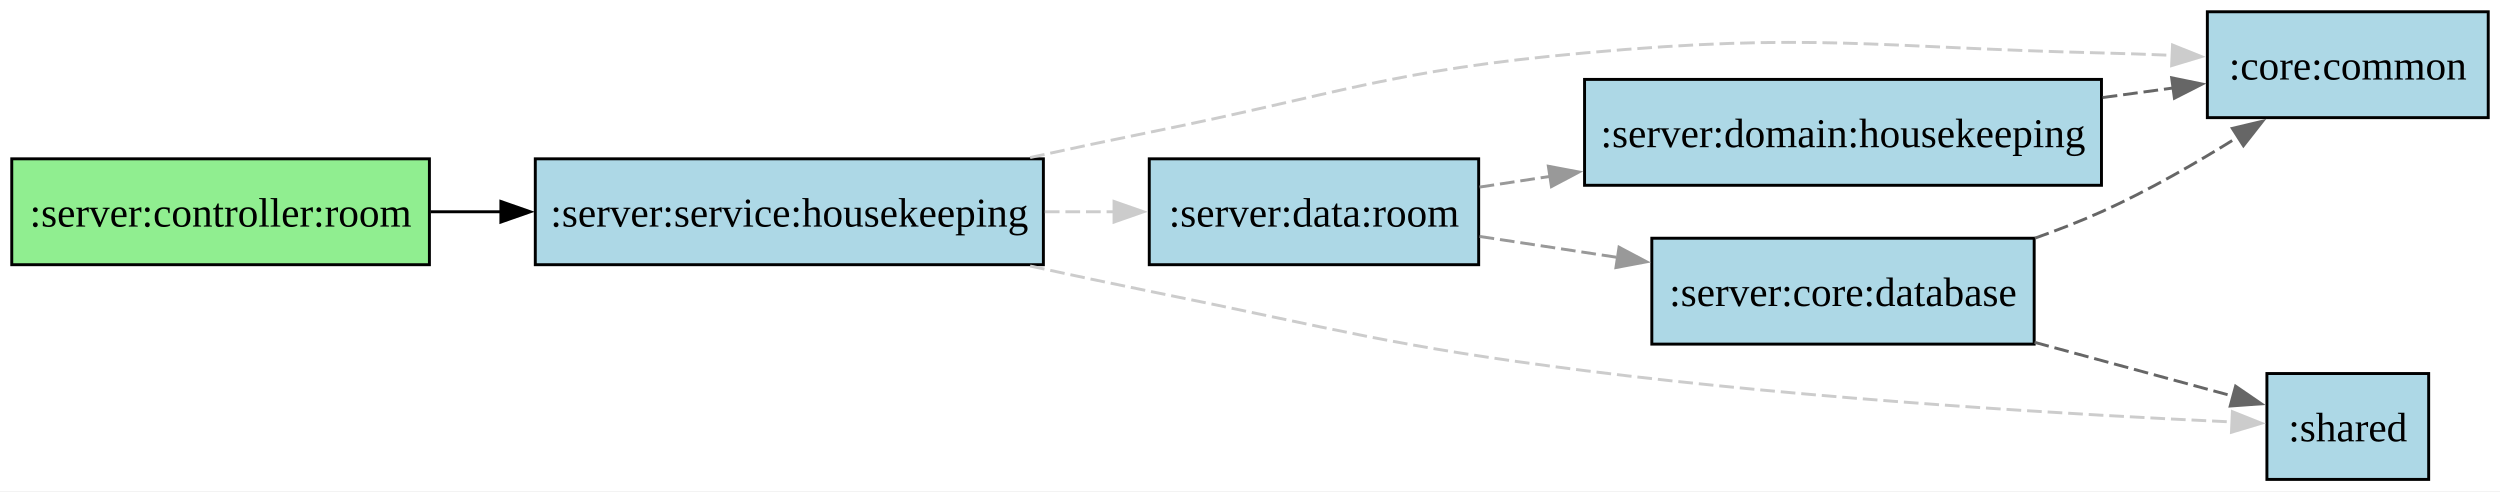
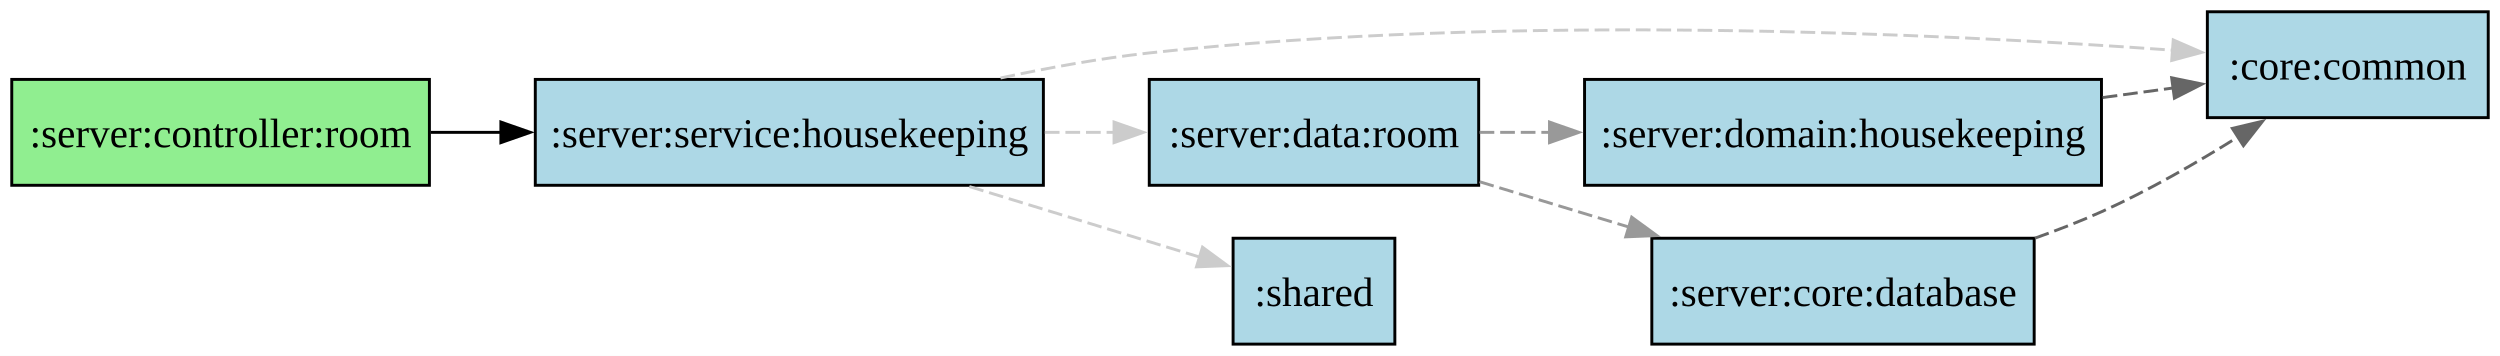
- <svg xmlns="http://www.w3.org/2000/svg" width="850pt" height="167pt" viewBox="0 0 850 167">
+ <svg xmlns="http://www.w3.org/2000/svg" width="850pt" height="121pt" viewBox="0 0 850 121">
  <g class="graph">
-     <path fill="#fff" d="M0 167V0h850v167z" />
+     <path fill="#fff" d="M0 121V0h850v121z" />
    <g class="node">
-       <path fill="#90ee90" stroke="#000" d="M146 54H4v36h142z" />
-       <text x="71" y="-85.95" font-family="Times New Roman,serif" font-size="14" text-anchor="middle" transform="translate(4 163)">:server:controller:room</text>
+       <path fill="#90ee90" stroke="#000" d="M146 27H4v36h142z" />
+       <text x="71" y="-66.95" font-family="Times New Roman,serif" font-size="14" text-anchor="middle" transform="translate(4 117)">:server:controller:room</text>
    </g>
    <g class="node">
-       <path fill="#add8e6" stroke="#000" d="M354.75 54H182v36h172.75z" />
-       <text x="264.38" y="-85.95" font-family="Times New Roman,serif" font-size="14" text-anchor="middle" transform="translate(4 163)">:server:service:housekeeping</text>
+       <path fill="#add8e6" stroke="#000" d="M354.75 27H182v36h172.75z" />
+       <text x="264.38" y="-66.95" font-family="Times New Roman,serif" font-size="14" text-anchor="middle" transform="translate(4 117)">:server:service:housekeeping</text>
    </g>
    <g stroke="#000" class="edge">
-       <path fill="none" d="M146.45 72h23.96" />
-       <path d="m170.3 68.5 10 3.5-10 3.5z" />
+       <path fill="none" d="M146.45 45h23.96" />
+       <path d="m170.3 41.5 10 3.5-10 3.5z" />
    </g>
    <g class="node">
      <path fill="#add8e6" stroke="#000" d="M714.5 27H538.75v36H714.5z" />
-       <text x="622.62" y="-112.95" font-family="Times New Roman,serif" font-size="14" text-anchor="middle" transform="translate(4 163)">:server:domain:housekeeping</text>
+       <text x="622.62" y="-66.95" font-family="Times New Roman,serif" font-size="14" text-anchor="middle" transform="translate(4 117)">:server:domain:housekeeping</text>
    </g>
    <g class="node">
      <path fill="#add8e6" stroke="#000" d="M846 4h-95.5v36H846z" />
-       <text x="794.25" y="-135.95" font-family="Times New Roman,serif" font-size="14" text-anchor="middle" transform="translate(4 163)">:core:common</text>
+       <text x="794.25" y="-89.95" font-family="Times New Roman,serif" font-size="14" text-anchor="middle" transform="translate(4 117)">:core:common</text>
    </g>
    <g stroke="#666" class="edge">
      <path fill="none" stroke-dasharray="5,2" d="M714.92 33.16c8.18-1.11 16.33-2.21 24.15-3.27" />
      <path fill="#666" d="m738.36 26.45 10.38 2.13-9.44 4.81z" />
    </g>
    <g stroke="#ccc" class="edge">
-       <path fill="none" stroke-dasharray="5,2" d="M350.24 53.56c13.51-2.95 27.39-5.91 40.51-8.56 65.54-13.26 81.41-20.98 148-27 77.79-7.04 97.66-1.89 175.75 0 7.82.19 16.05.48 24.16.82" />
-       <path fill="#ccc" d="m738.66 15.31 9.83 3.94-10.14 3.06z" />
+       <path fill="none" stroke-dasharray="5,2" d="M340.18 26.52c16.48-3.54 34.05-6.7 50.57-8.52 123.37-13.56 269.06-6.6 348.19-.92" />
+       <path fill="#ccc" d="m738.9 13.57 9.71 4.23-10.23 2.75z" />
    </g>
    <g class="node">
-       <path fill="#add8e6" stroke="#000" d="M502.75 54h-112v36h112z" />
-       <text x="442.75" y="-85.95" font-family="Times New Roman,serif" font-size="14" text-anchor="middle" transform="translate(4 163)">:server:data:room</text>
+       <path fill="#add8e6" stroke="#000" d="M502.75 27h-112v36h112z" />
+       <text x="442.75" y="-66.95" font-family="Times New Roman,serif" font-size="14" text-anchor="middle" transform="translate(4 117)">:server:data:room</text>
    </g>
    <g stroke="#ccc" class="edge">
-       <path fill="none" stroke-dasharray="5,2" d="M355.24 72h23.55" />
-       <path fill="#ccc" d="m378.77 68.5 10 3.5-10 3.5z" />
+       <path fill="none" stroke-dasharray="5,2" d="M355.24 45h23.55" />
+       <path fill="#ccc" d="m378.77 41.5 10 3.5-10 3.5z" />
    </g>
    <g class="node">
-       <path fill="#add8e6" stroke="#000" d="M825.75 127h-55v36h55z" />
-       <text x="794.25" y="-12.95" font-family="Times New Roman,serif" font-size="14" text-anchor="middle" transform="translate(4 163)">:shared</text>
+       <path fill="#add8e6" stroke="#000" d="M474.25 81h-55v36h55z" />
+       <text x="442.75" y="-12.95" font-family="Times New Roman,serif" font-size="14" text-anchor="middle" transform="translate(4 117)">:shared</text>
    </g>
    <g stroke="#ccc" class="edge">
-       <path fill="none" stroke-dasharray="5,2" d="M350.24 90.44c13.51 2.95 27.39 5.91 40.51 8.56 65.54 13.26 81.67 18.54 148 27 77.9 9.94 169.71 15.16 220.28 17.47" />
-       <path fill="#ccc" d="m759.01 139.97 9.84 3.94-10.15 3.05z" />
+       <path fill="none" stroke-dasharray="5,2" d="M329.58 63.43c25.95 7.95 55.51 17 78.32 23.98" />
+       <path fill="#ccc" d="m408.85 84.04 8.53 6.28-10.58.41z" />
    </g>
    <g stroke="#999" class="edge">
-       <path fill="none" stroke-dasharray="5,2" d="M503.06 63.61c7.71-1.18 15.82-2.41 24.04-3.65" />
-       <path fill="#999" d="m526.44 56.52 10.41 1.96-9.36 4.96z" />
+       <path fill="none" stroke-dasharray="5,2" d="M503.06 45h24.04" />
+       <path fill="#999" d="m526.83 41.5 10 3.5-10 3.5z" />
    </g>
    <g class="node">
      <path fill="#add8e6" stroke="#000" d="M691.62 81h-130v36h130z" />
-       <text x="622.62" y="-58.95" font-family="Times New Roman,serif" font-size="14" text-anchor="middle" transform="translate(4 163)">:server:core:database</text>
+       <text x="622.62" y="-12.95" font-family="Times New Roman,serif" font-size="14" text-anchor="middle" transform="translate(4 117)">:server:core:database</text>
    </g>
    <g stroke="#999" class="edge">
-       <path fill="none" stroke-dasharray="5,2" d="M503.06 80.39c14.85 2.26 31.17 4.74 46.92 7.13" />
-       <path fill="#999" d="m550.47 84.05 9.36 4.96-10.41 1.96z" />
+       <path fill="none" stroke-dasharray="5,2" d="M503.06 61.79c16.06 4.88 33.84 10.27 50.76 15.41" />
+       <path fill="#999" d="m554.78 73.84 8.56 6.25-10.59.44z" />
    </g>
    <g stroke="#666" class="edge">
      <path fill="none" stroke-dasharray="5,2" d="M691.86 80.98c7.73-2.74 15.44-5.74 22.64-8.98 15.92-7.16 32.56-16.75 46.71-25.62" />
      <path fill="#666" d="m758.99 43.65 10.31-2.44-6.54 8.34z" />
    </g>
-     <g stroke="#666" class="edge">
-       <path fill="none" stroke-dasharray="5,2" d="m691.75 116.39 67.47 18.3" />
-       <path fill="#666" d="m760.1 131.3 8.73 5.99-10.56.76z" />
-     </g>
  </g>
</svg>
